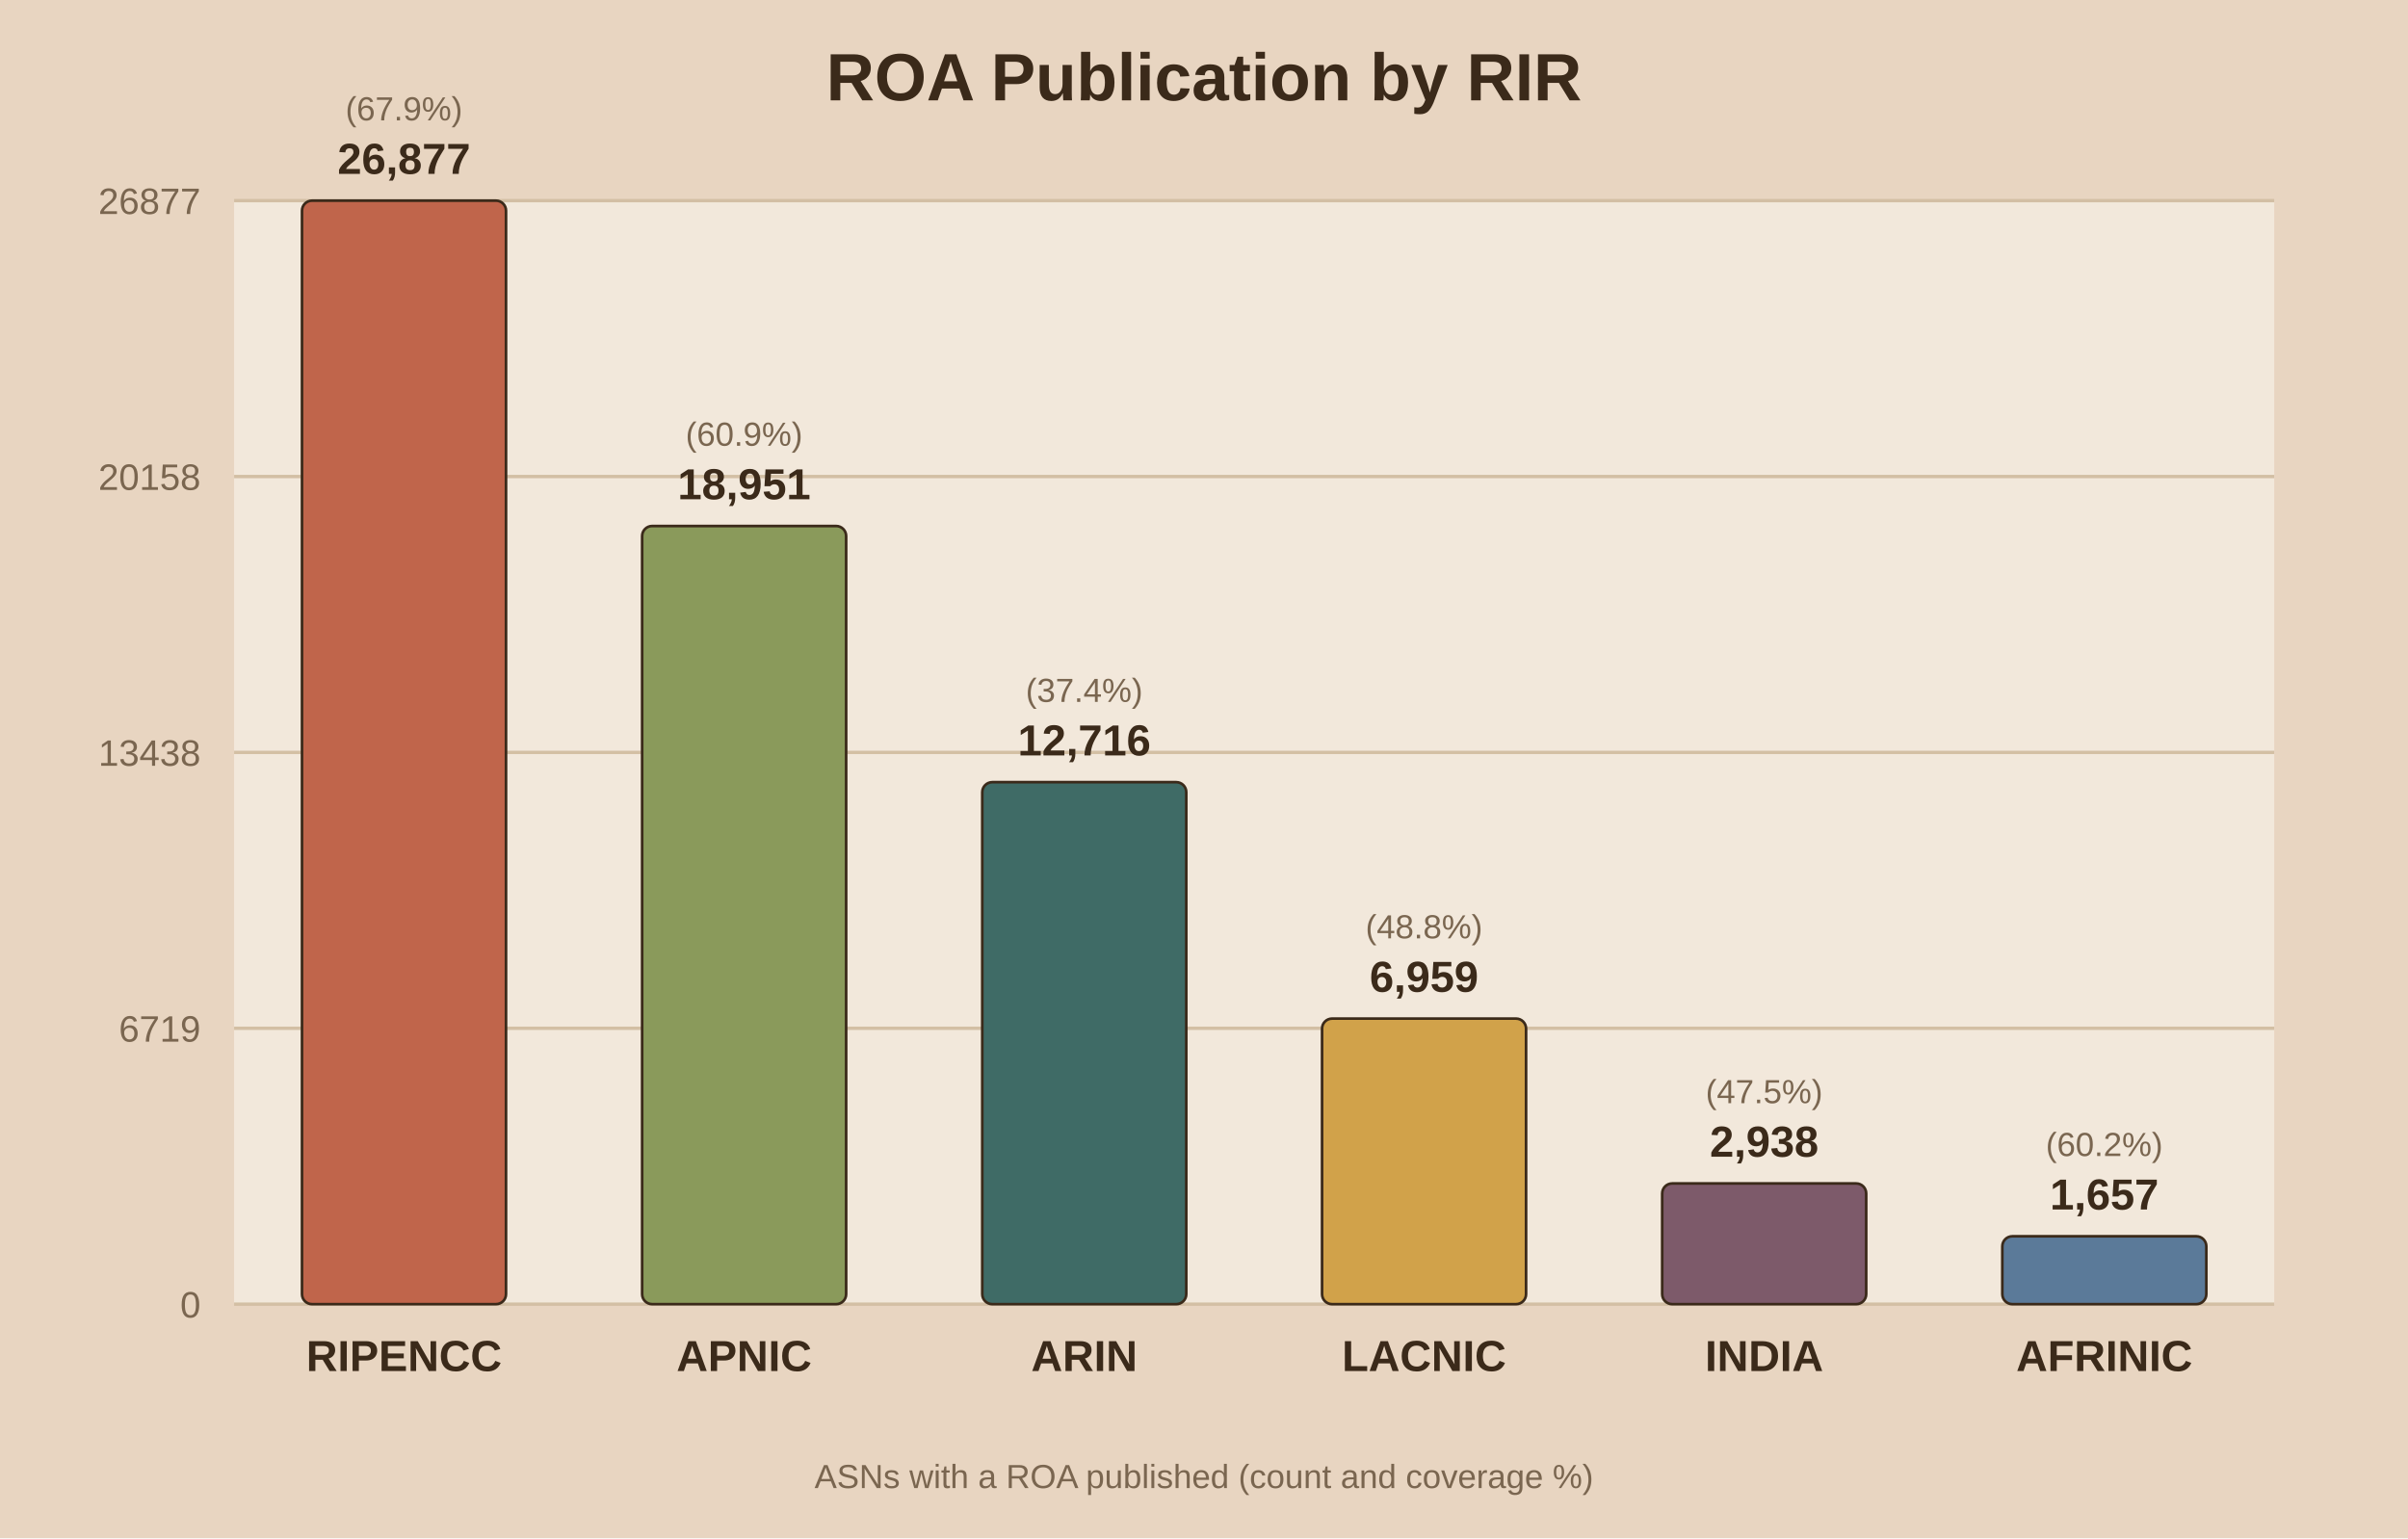
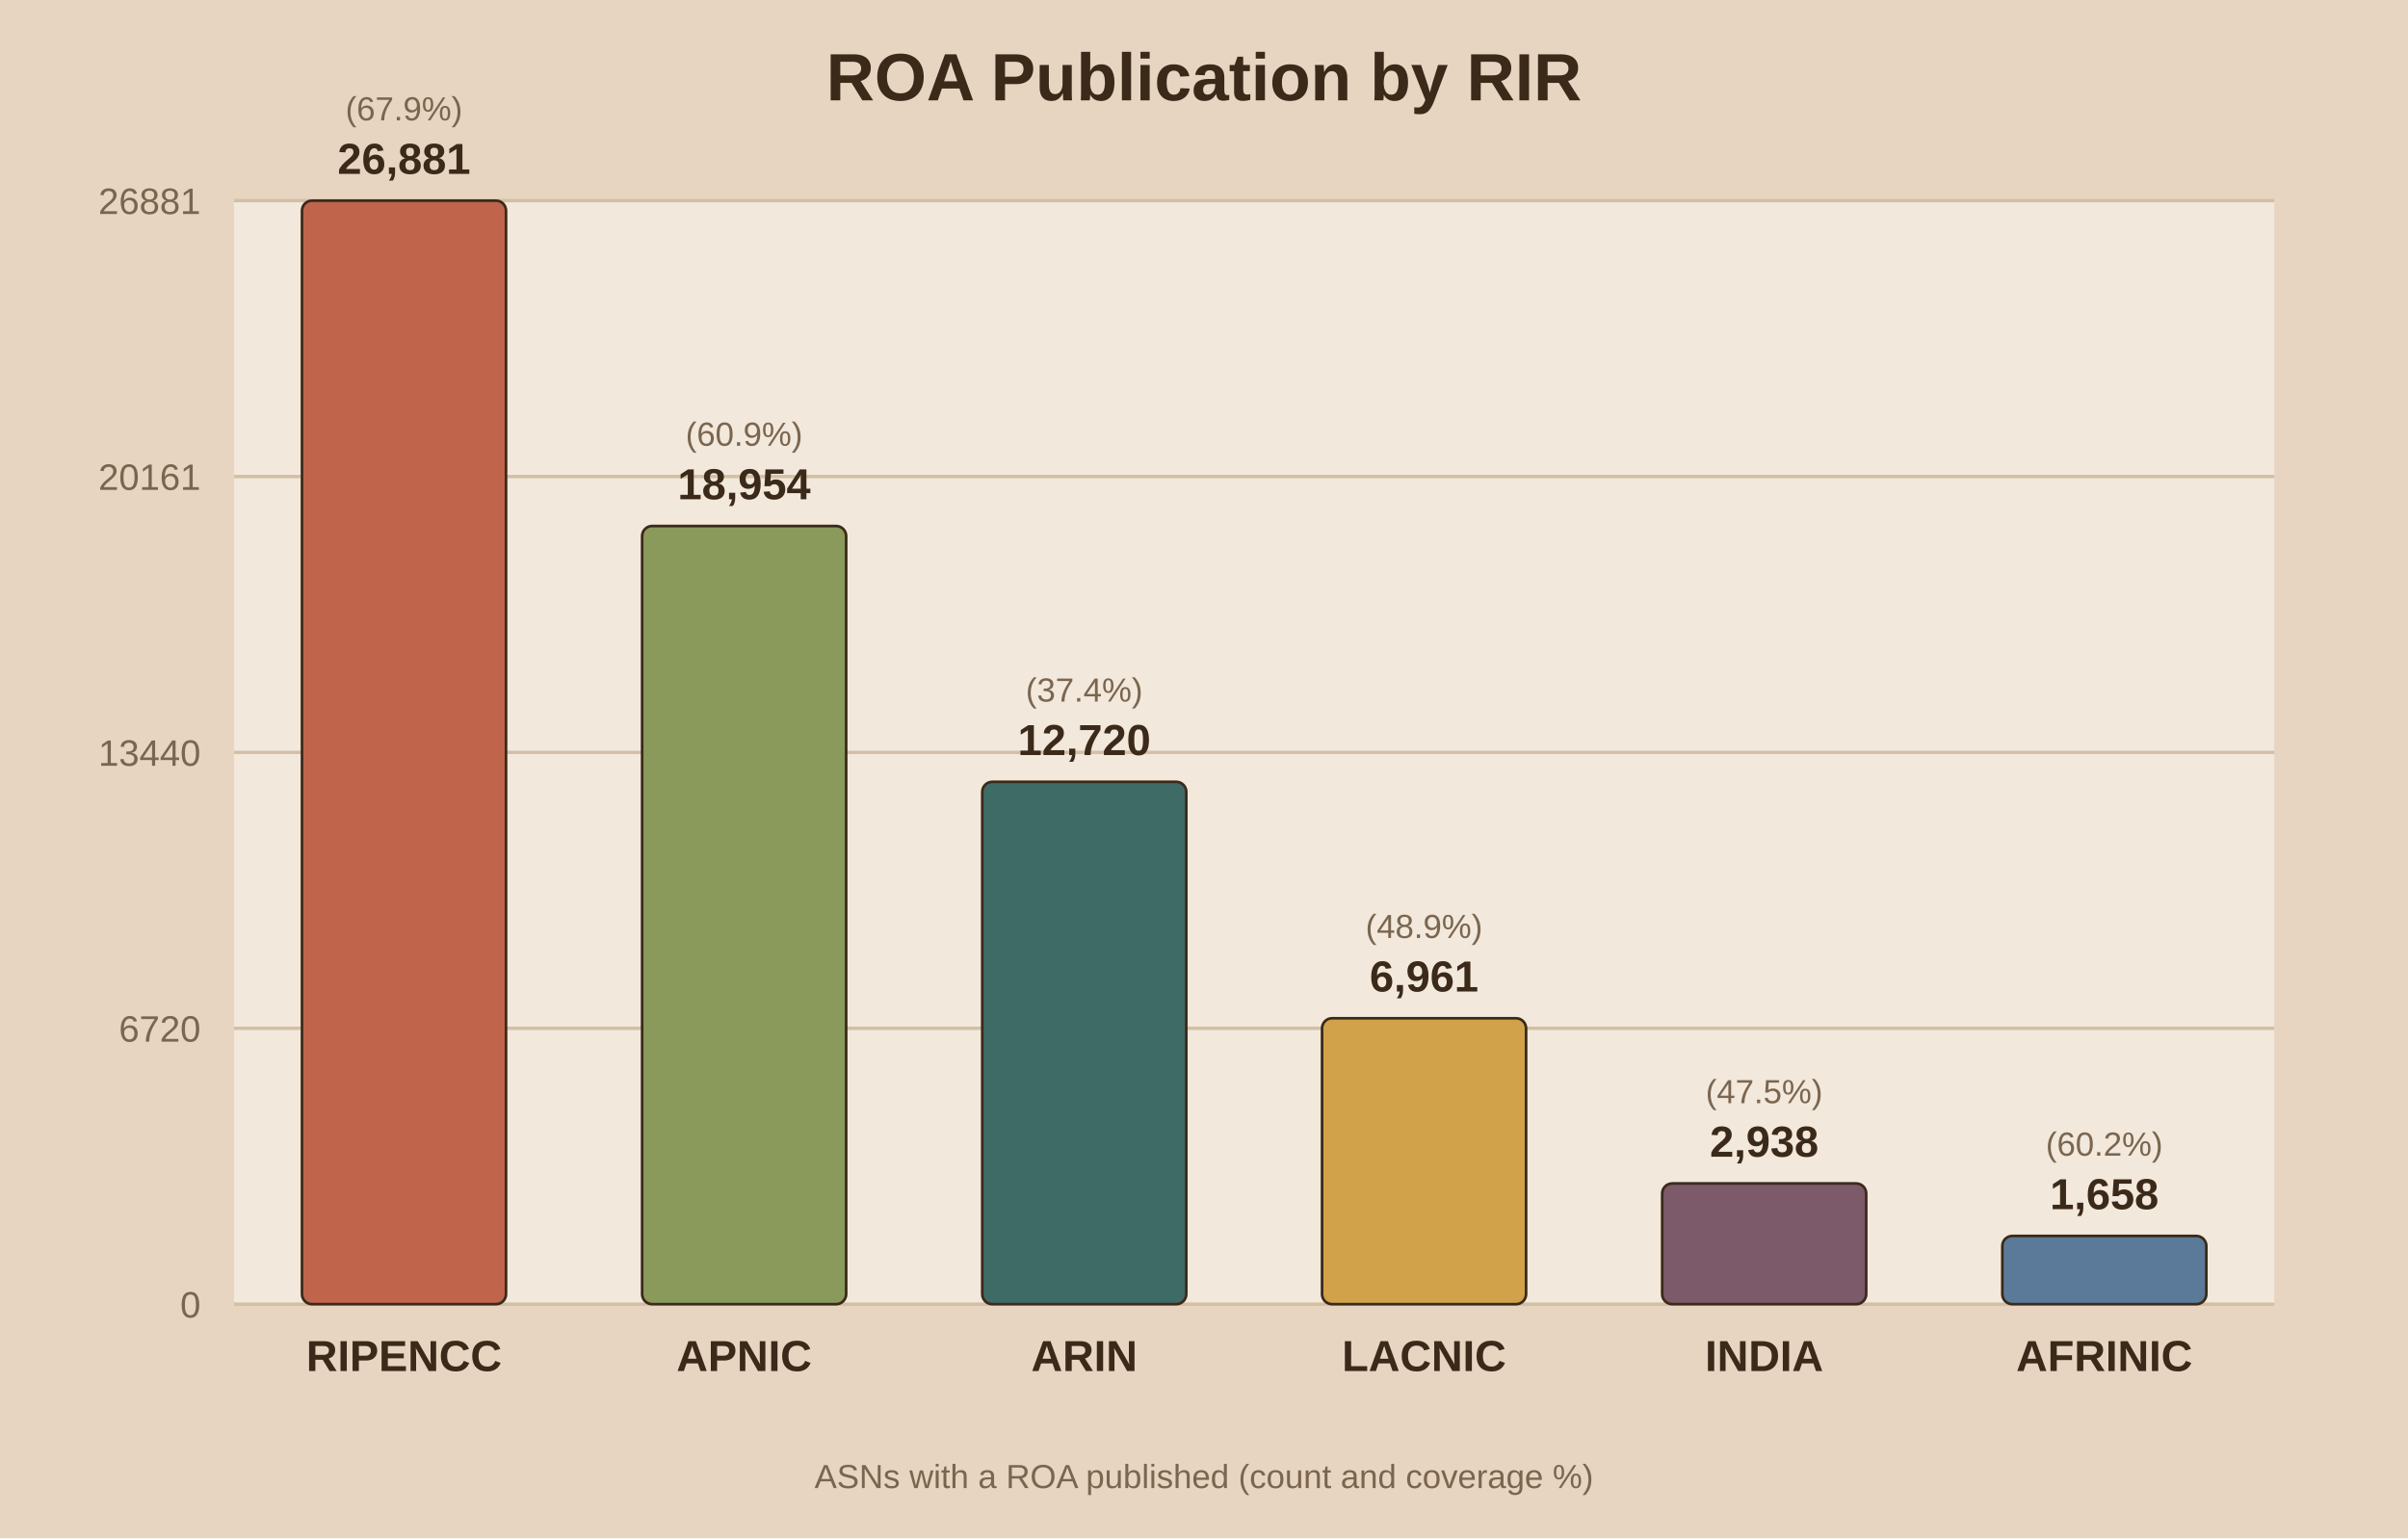
<svg xmlns="http://www.w3.org/2000/svg" viewBox="0 0 720 460">
  <rect width="720" height="460" fill="#e8d5c1" />
  <rect x="70" y="60" width="610" height="330" fill="#f2e8db" />
  <text x="360.0" y="30" text-anchor="middle" font-family="Arial" font-size="20" font-weight="bold" fill="#3b2a1a">ROA Publication by RIR</text>
  <line x1="70" y1="390.0" x2="680" y2="390.0" stroke="#d3bfa4" stroke-width="1" />
  <text x="60" y="394.0" text-anchor="end" font-family="Arial" font-size="11" fill="#7a6650">0</text>
  <line x1="70" y1="307.5" x2="680" y2="307.5" stroke="#d3bfa4" stroke-width="1" />
-   <text x="60" y="311.5" text-anchor="end" font-family="Arial" font-size="11" fill="#7a6650">6719</text>
+   <text x="60" y="311.5" text-anchor="end" font-family="Arial" font-size="11" fill="#7a6650">6720</text>
  <line x1="70" y1="225.0" x2="680" y2="225.0" stroke="#d3bfa4" stroke-width="1" />
-   <text x="60" y="229.0" text-anchor="end" font-family="Arial" font-size="11" fill="#7a6650">13438</text>
+   <text x="60" y="229.0" text-anchor="end" font-family="Arial" font-size="11" fill="#7a6650">13440</text>
  <line x1="70" y1="142.5" x2="680" y2="142.5" stroke="#d3bfa4" stroke-width="1" />
-   <text x="60" y="146.5" text-anchor="end" font-family="Arial" font-size="11" fill="#7a6650">20158</text>
+   <text x="60" y="146.5" text-anchor="end" font-family="Arial" font-size="11" fill="#7a6650">20161</text>
  <line x1="70" y1="60.0" x2="680" y2="60.0" stroke="#d3bfa4" stroke-width="1" />
-   <text x="60" y="64.0" text-anchor="end" font-family="Arial" font-size="11" fill="#7a6650">26877</text>
+   <text x="60" y="64.0" text-anchor="end" font-family="Arial" font-size="11" fill="#7a6650">26881</text>
  <rect x="90.3" y="60.0" width="61.0" height="330.0" fill="#c0654b" stroke="#3b2a1a" stroke-width="0.8" rx="3" />
-   <text x="120.8" y="52.0" text-anchor="middle" font-family="Arial" font-size="13" font-weight="bold" fill="#3b2a1a">26,877</text>
+   <text x="120.8" y="52.0" text-anchor="middle" font-family="Arial" font-size="13" font-weight="bold" fill="#3b2a1a">26,881</text>
  <text x="120.8" y="36.0" text-anchor="middle" font-family="Arial" font-size="10" fill="#7a6650">(67.9%)</text>
  <text x="120.8" y="410.0" text-anchor="middle" font-family="Arial" font-size="13" font-weight="bold" fill="#3b2a1a">RIPENCC</text>
  <rect x="192.0" y="157.3" width="61.0" height="232.7" fill="#8a9a5b" stroke="#3b2a1a" stroke-width="0.8" rx="3" />
-   <text x="222.5" y="149.3" text-anchor="middle" font-family="Arial" font-size="13" font-weight="bold" fill="#3b2a1a">18,951</text>
+   <text x="222.5" y="149.3" text-anchor="middle" font-family="Arial" font-size="13" font-weight="bold" fill="#3b2a1a">18,954</text>
  <text x="222.5" y="133.3" text-anchor="middle" font-family="Arial" font-size="10" fill="#7a6650">(60.9%)</text>
  <text x="222.5" y="410.0" text-anchor="middle" font-family="Arial" font-size="13" font-weight="bold" fill="#3b2a1a">APNIC</text>
-   <rect x="293.7" y="233.9" width="61.0" height="156.1" fill="#3f6b66" stroke="#3b2a1a" stroke-width="0.8" rx="3" />
-   <text x="324.2" y="225.9" text-anchor="middle" font-family="Arial" font-size="13" font-weight="bold" fill="#3b2a1a">12,716</text>
-   <text x="324.2" y="209.9" text-anchor="middle" font-family="Arial" font-size="10" fill="#7a6650">(37.4%)</text>
+   <rect x="293.7" y="233.8" width="61.0" height="156.2" fill="#3f6b66" stroke="#3b2a1a" stroke-width="0.8" rx="3" />
+   <text x="324.2" y="225.8" text-anchor="middle" font-family="Arial" font-size="13" font-weight="bold" fill="#3b2a1a">12,720</text>
+   <text x="324.2" y="209.8" text-anchor="middle" font-family="Arial" font-size="10" fill="#7a6650">(37.4%)</text>
  <text x="324.2" y="410.0" text-anchor="middle" font-family="Arial" font-size="13" font-weight="bold" fill="#3b2a1a">ARIN</text>
-   <rect x="395.3" y="304.6" width="61.0" height="85.4" fill="#d1a24a" stroke="#3b2a1a" stroke-width="0.8" rx="3" />
-   <text x="425.8" y="296.6" text-anchor="middle" font-family="Arial" font-size="13" font-weight="bold" fill="#3b2a1a">6,959</text>
-   <text x="425.8" y="280.6" text-anchor="middle" font-family="Arial" font-size="10" fill="#7a6650">(48.8%)</text>
+   <rect x="395.3" y="304.5" width="61.0" height="85.5" fill="#d1a24a" stroke="#3b2a1a" stroke-width="0.8" rx="3" />
+   <text x="425.8" y="296.5" text-anchor="middle" font-family="Arial" font-size="13" font-weight="bold" fill="#3b2a1a">6,961</text>
+   <text x="425.8" y="280.5" text-anchor="middle" font-family="Arial" font-size="10" fill="#7a6650">(48.9%)</text>
  <text x="425.8" y="410.0" text-anchor="middle" font-family="Arial" font-size="13" font-weight="bold" fill="#3b2a1a">LACNIC</text>
  <rect x="497.0" y="353.9" width="61.0" height="36.1" fill="#7d5a6a" stroke="#3b2a1a" stroke-width="0.8" rx="3" />
  <text x="527.5" y="345.9" text-anchor="middle" font-family="Arial" font-size="13" font-weight="bold" fill="#3b2a1a">2,938</text>
  <text x="527.5" y="329.9" text-anchor="middle" font-family="Arial" font-size="10" fill="#7a6650">(47.5%)</text>
  <text x="527.5" y="410.0" text-anchor="middle" font-family="Arial" font-size="13" font-weight="bold" fill="#3b2a1a">INDIA</text>
-   <rect x="598.7" y="369.7" width="61.0" height="20.3" fill="#5b7a99" stroke="#3b2a1a" stroke-width="0.8" rx="3" />
-   <text x="629.2" y="361.7" text-anchor="middle" font-family="Arial" font-size="13" font-weight="bold" fill="#3b2a1a">1,657</text>
-   <text x="629.2" y="345.7" text-anchor="middle" font-family="Arial" font-size="10" fill="#7a6650">(60.2%)</text>
+   <rect x="598.7" y="369.6" width="61.0" height="20.4" fill="#5b7a99" stroke="#3b2a1a" stroke-width="0.8" rx="3" />
+   <text x="629.2" y="361.6" text-anchor="middle" font-family="Arial" font-size="13" font-weight="bold" fill="#3b2a1a">1,658</text>
+   <text x="629.2" y="345.6" text-anchor="middle" font-family="Arial" font-size="10" fill="#7a6650">(60.2%)</text>
  <text x="629.2" y="410.0" text-anchor="middle" font-family="Arial" font-size="13" font-weight="bold" fill="#3b2a1a">AFRINIC</text>
  <text x="360.0" y="445" text-anchor="middle" font-family="Arial" font-size="10" fill="#7a6650">ASNs with a ROA published (count and coverage %)</text>
</svg>
